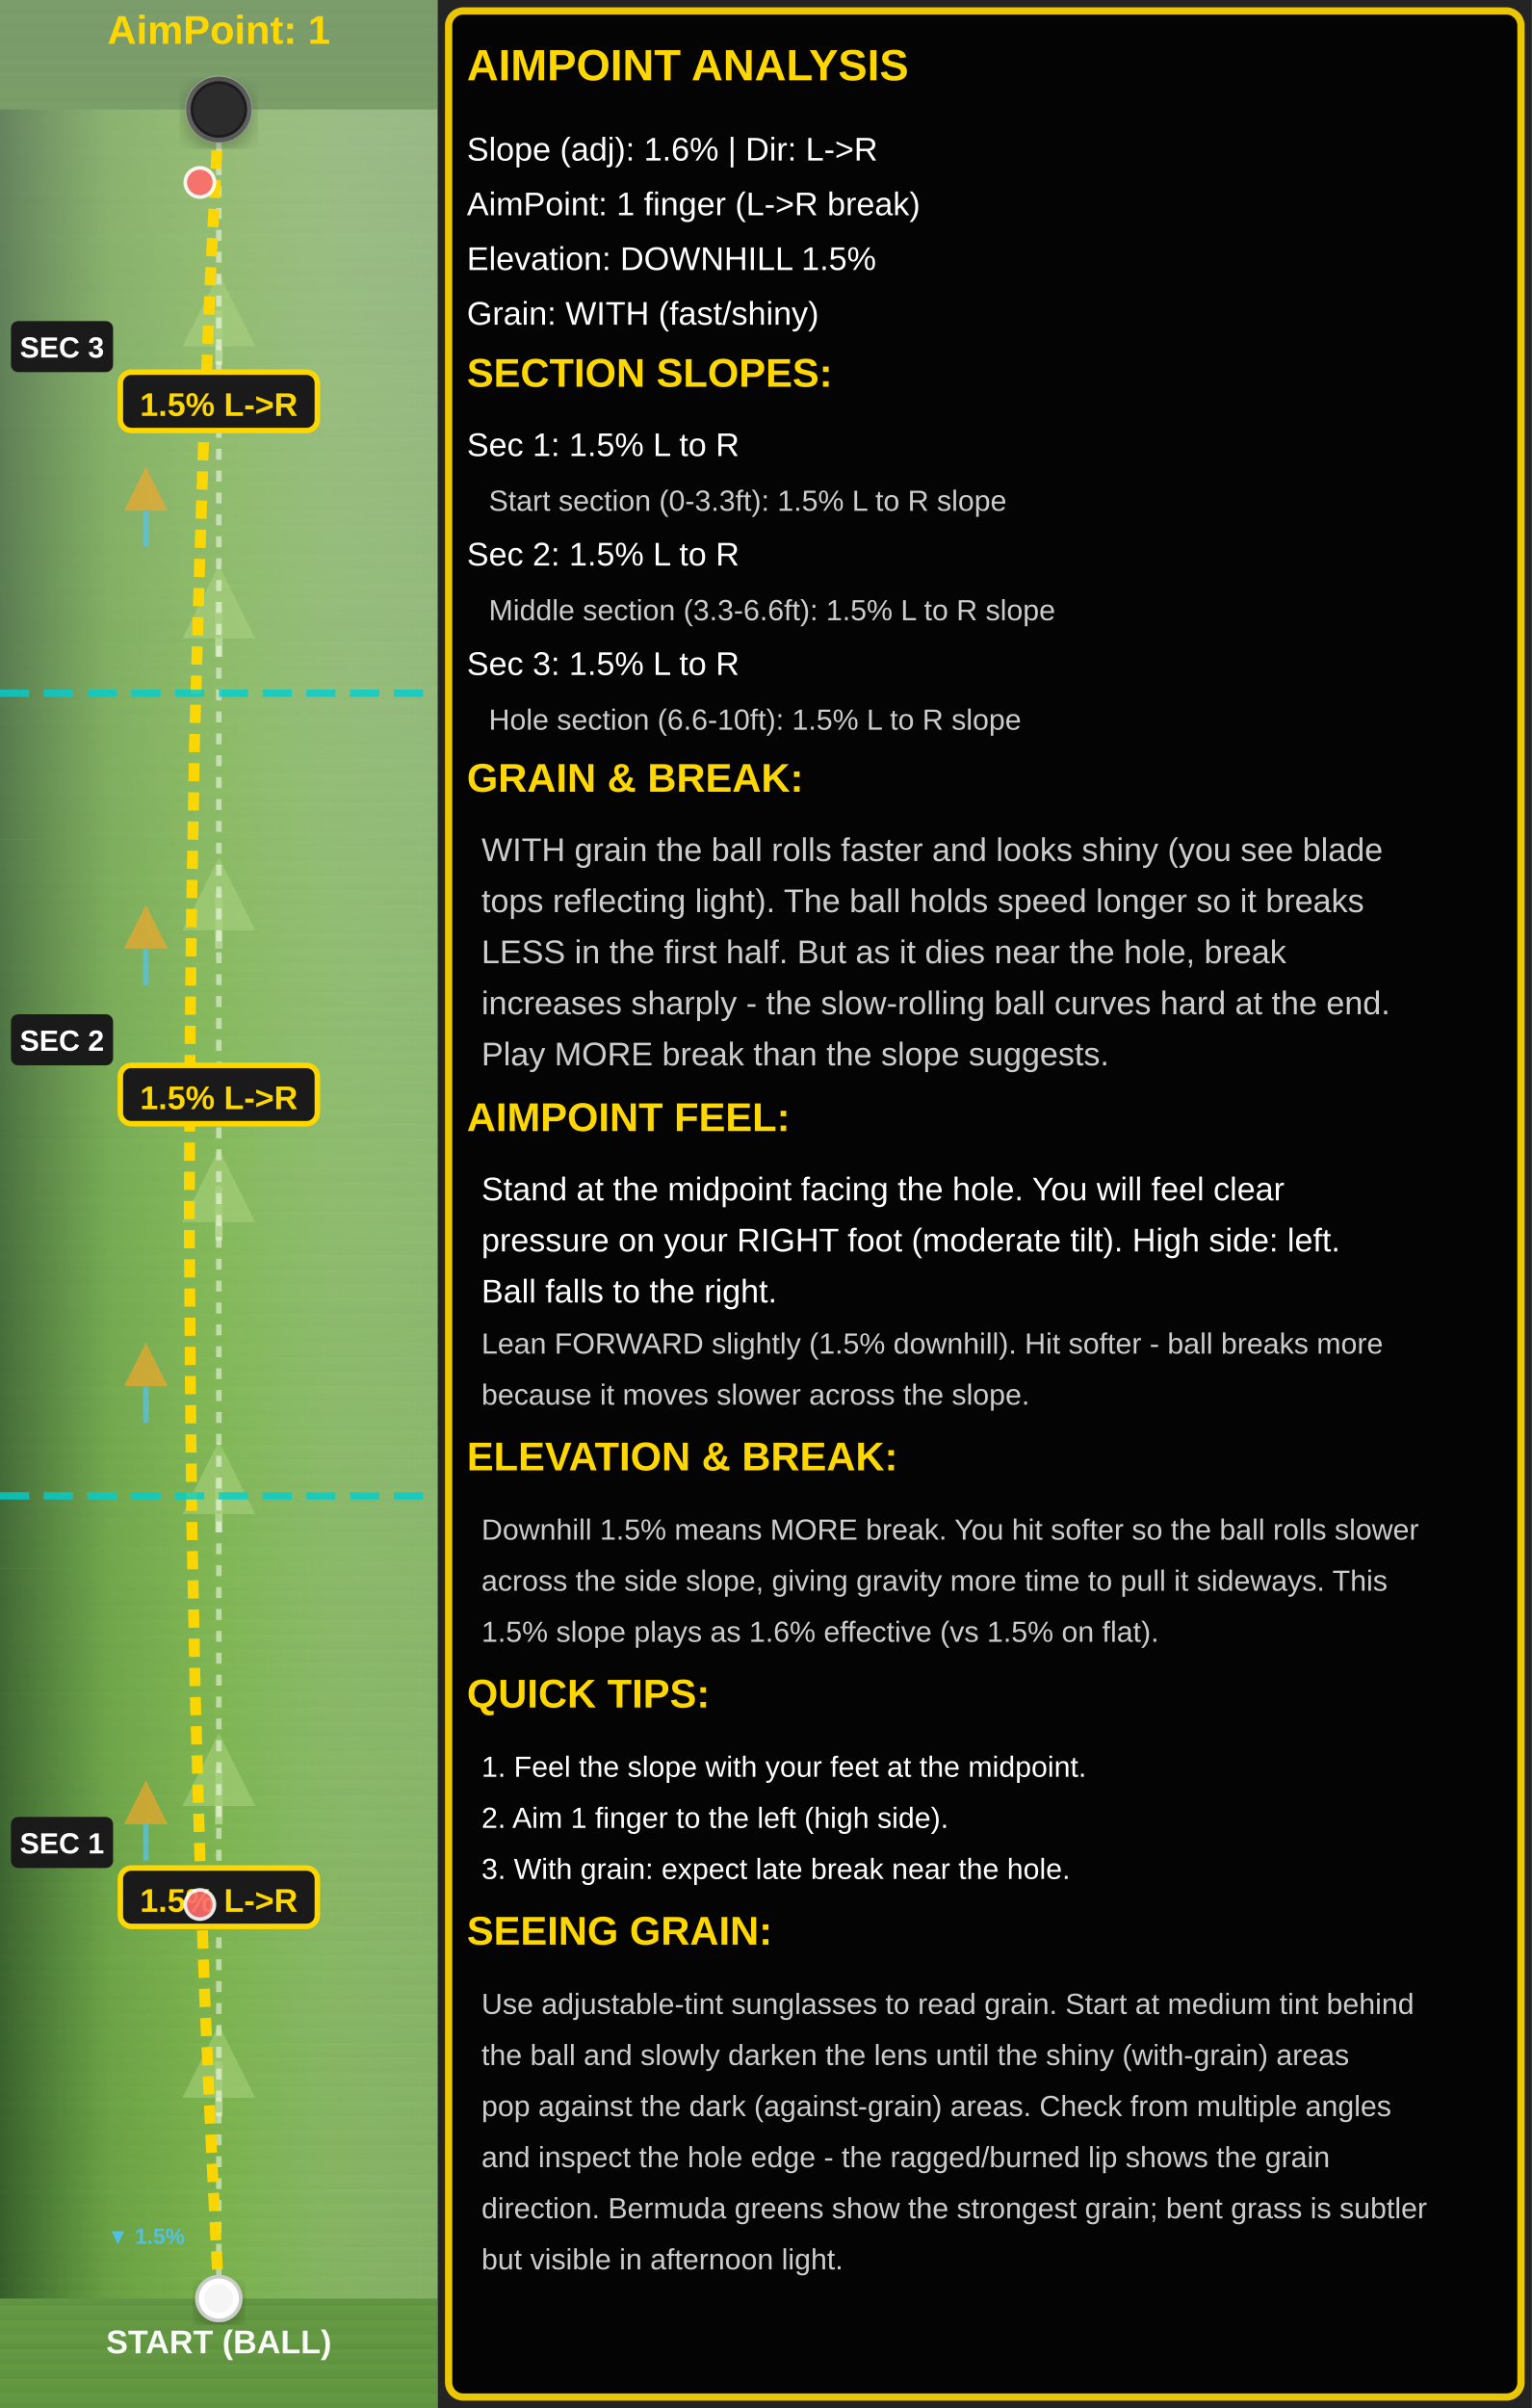
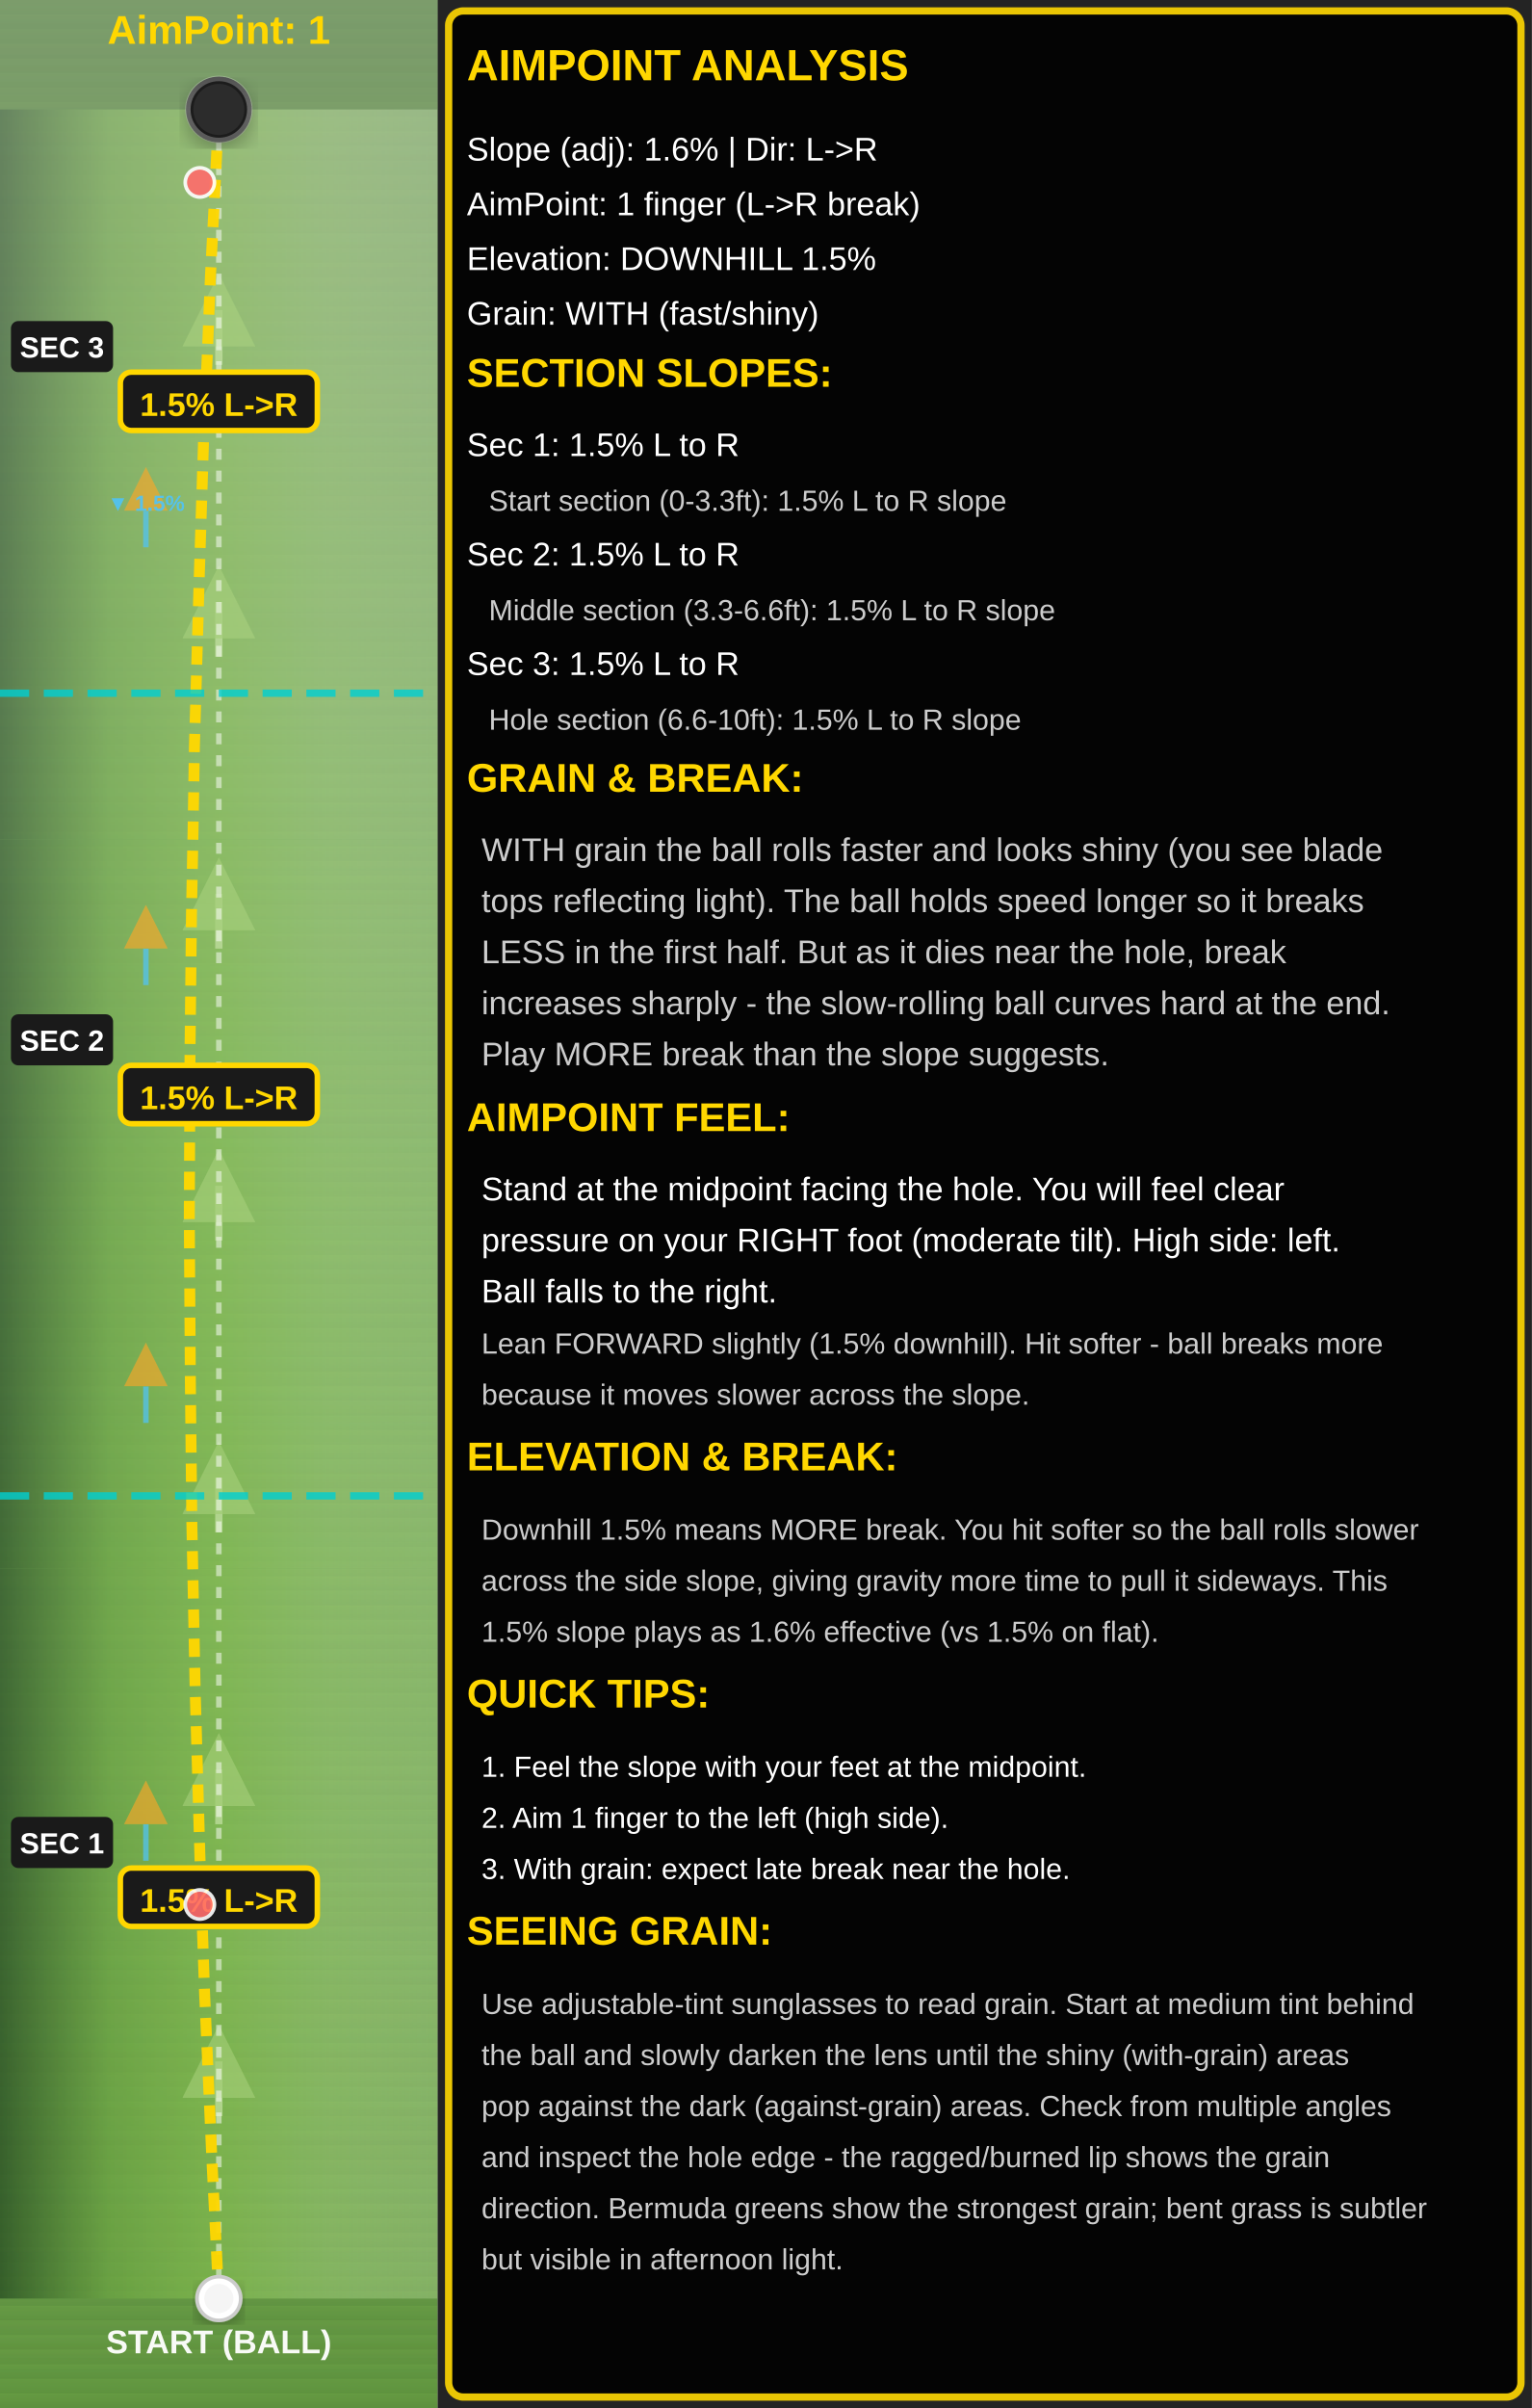
<svg xmlns="http://www.w3.org/2000/svg" width="420" height="660">
  <defs>
    <linearGradient id="baseGreen" x1="0%" y1="0%" x2="0%" y2="100%">
      <stop offset="0%" style="stop-color:#689F38;stop-opacity:1" />
      <stop offset="50%" style="stop-color:#558B2F;stop-opacity:1" />
      <stop offset="100%" style="stop-color:#4A7C27;stop-opacity:1" />
    </linearGradient>
    <linearGradient id="grainGradient" x1="0%" y1="0%" x2="0%" y2="100%">
      <stop offset="0%" style="stop-color:#E8F5E9;stop-opacity:0.6" />
      <stop offset="30%" style="stop-color:#C8E6C9;stop-opacity:0.5" />
      <stop offset="60%" style="stop-color:#A5D6A7;stop-opacity:0.35" />
      <stop offset="100%" style="stop-color:#81C784;stop-opacity:0.2" />
    </linearGradient>
    <linearGradient id="elevationGradient" x1="0%" y1="0%" x2="0%" y2="100%">
      <stop offset="0%" style="stop-color:#1B3D14;stop-opacity:0.75" />
      <stop offset="50%" style="stop-color:#689F38;stop-opacity:0.49" />
      <stop offset="100%" style="stop-color:#AED581;stop-opacity:0.22" />
    </linearGradient>
    <linearGradient id="breakGradientSec1" x1="0%" y1="0%" x2="100%" y2="0%">
      <stop offset="0%" style="stop-color:#1B3D14;stop-opacity:0.79" />
      <stop offset="25%" style="stop-color:#689F38;stop-opacity:0.682" />
      <stop offset="50%" style="stop-color:#8BC34A;stop-opacity:0.574" />
      <stop offset="75%" style="stop-color:#AED581;stop-opacity:0.466" />
      <stop offset="100%" style="stop-color:#C5E1A5;stop-opacity:0.358" />
    </linearGradient>
    <linearGradient id="breakGradientSec2" x1="0%" y1="0%" x2="100%" y2="0%">
      <stop offset="0%" style="stop-color:#1B3D14;stop-opacity:0.79" />
      <stop offset="25%" style="stop-color:#689F38;stop-opacity:0.682" />
      <stop offset="50%" style="stop-color:#8BC34A;stop-opacity:0.574" />
      <stop offset="75%" style="stop-color:#AED581;stop-opacity:0.466" />
      <stop offset="100%" style="stop-color:#C5E1A5;stop-opacity:0.358" />
    </linearGradient>
    <linearGradient id="breakGradientSec3" x1="0%" y1="0%" x2="100%" y2="0%">
      <stop offset="0%" style="stop-color:#1B3D14;stop-opacity:0.79" />
      <stop offset="25%" style="stop-color:#689F38;stop-opacity:0.682" />
      <stop offset="50%" style="stop-color:#8BC34A;stop-opacity:0.574" />
      <stop offset="75%" style="stop-color:#AED581;stop-opacity:0.466" />
      <stop offset="100%" style="stop-color:#C5E1A5;stop-opacity:0.358" />
    </linearGradient>
    <linearGradient id="holeGrainGradient" x1="50%" y1="0%" x2="50%" y2="100%">
      <stop offset="0%" style="stop-color:#FFFFFF;stop-opacity:0.3" />
      <stop offset="50%" style="stop-color:#CCCCCC;stop-opacity:0.5" />
      <stop offset="100%" style="stop-color:#999999;stop-opacity:0.6" />
    </linearGradient>
    <filter id="shadow">
      <feDropShadow dx="0" dy="2" stdDeviation="3" flood-opacity="0.3" />
    </filter>
    <marker id="arrowhead-grain" markerWidth="10" markerHeight="10" refX="5" refY="5" orient="auto">
      <polygon points="0,0 10,5 0,10" fill="#AED581" opacity="0.7" />
    </marker>
    <marker id="arrowhead-elev-up" markerWidth="8" markerHeight="8" refX="4" refY="8" orient="0">
      <polygon points="4,0 8,8 0,8" fill="#FFA726" opacity="0.85" />
    </marker>
    <marker id="arrowhead-elev-down" markerWidth="8" markerHeight="8" refX="4" refY="0" orient="0">
      <polygon points="0,0 8,0 4,8" fill="#4FC3F7" opacity="0.85" />
    </marker>
    <pattern id="grassTexture" x="0" y="0" width="4" height="4" patternUnits="userSpaceOnUse">
      <rect width="4" height="4" fill="url(#baseGreen)" opacity="0.95" />
      <line x1="0" y1="2" x2="4" y2="2" stroke="#5A9B3F" stroke-width="0.5" opacity="0.3" />
    </pattern>
  </defs>
  <rect width="120" height="660" fill="url(#baseGreen)" />
  <rect width="120" height="660" fill="url(#grassTexture)" opacity="0.3" />
  <rect width="120" height="660" fill="url(#elevationGradient)" opacity="0.7" />
  <rect x="0" y="430.0" width="120" height="200.0" fill="url(#breakGradientSec1)" opacity="1.0" />
  <rect x="0" y="230.0" width="120" height="200.0" fill="url(#breakGradientSec2)" opacity="1.0" />
  <rect x="0" y="30" width="120" height="200.0" fill="url(#breakGradientSec3)" opacity="1.0" />
  <rect width="120" height="660" fill="url(#grainGradient)" opacity="0.6" />
  <line x1="60.0" y1="100" x2="60.0" y2="85" stroke="#C5E1A5" stroke-width="2" opacity="0.7" marker-end="url(#arrowhead-grain)" />
  <line x1="60.0" y1="180" x2="60.0" y2="165" stroke="#C5E1A5" stroke-width="2" opacity="0.7" marker-end="url(#arrowhead-grain)" />
  <line x1="60.0" y1="260" x2="60.0" y2="245" stroke="#C5E1A5" stroke-width="2" opacity="0.7" marker-end="url(#arrowhead-grain)" />
  <line x1="60.0" y1="340" x2="60.0" y2="325" stroke="#C5E1A5" stroke-width="2" opacity="0.7" marker-end="url(#arrowhead-grain)" />
  <line x1="60.0" y1="420" x2="60.0" y2="405" stroke="#C5E1A5" stroke-width="2" opacity="0.7" marker-end="url(#arrowhead-grain)" />
  <line x1="60.0" y1="500" x2="60.0" y2="485" stroke="#C5E1A5" stroke-width="2" opacity="0.7" marker-end="url(#arrowhead-grain)" />
  <line x1="60.0" y1="580" x2="60.0" y2="565" stroke="#C5E1A5" stroke-width="2" opacity="0.7" marker-end="url(#arrowhead-grain)" />
  <line x1="40.0" y1="150" x2="40.0" y2="140" stroke="#4FC3F7" stroke-width="1.5" opacity="0.72" marker-end="url(#arrowhead-elev-up)" />
  <line x1="40.0" y1="270" x2="40.0" y2="260" stroke="#4FC3F7" stroke-width="1.5" opacity="0.72" marker-end="url(#arrowhead-elev-up)" />
  <line x1="40.0" y1="390" x2="40.0" y2="380" stroke="#4FC3F7" stroke-width="1.5" opacity="0.72" marker-end="url(#arrowhead-elev-up)" />
  <line x1="40.0" y1="510" x2="40.0" y2="500" stroke="#4FC3F7" stroke-width="1.5" opacity="0.72" marker-end="url(#arrowhead-elev-up)" />
-   <text x="40.0" y="615" font-family="Arial, sans-serif" font-size="6" fill="#4FC3F7" text-anchor="middle" font-weight="bold" opacity="0.9">▼ 1.5%</text>
+   <text x="40.0" y="140" font-family="Arial, sans-serif" font-size="6" fill="#4FC3F7" text-anchor="middle" font-weight="bold" opacity="0.9">▼ 1.5%</text>
  <line x1="60.0" y1="630" x2="60.0" y2="30.0" stroke="#FFFFFF" stroke-width="1.5" stroke-dasharray="3,3" opacity="0.5" />
  <path d="M 60.0 630.0 C 59.4 617.5, 58.7 604.6, 58.1 592.0 C 57.4 577.0, 56.8 561.5, 56.1 546.5 C 55.7 533.9, 55.2 521.0, 54.8 508.5 C 54.4 493.4, 53.9 477.9, 53.5 462.9 C 53.2 447.9, 52.9 432.4, 52.6 417.3 C 52.5 404.8, 52.3 391.9, 52.2 379.4 C 52.1 364.3, 52.0 348.8, 51.9 333.8 C 52.0 318.8, 52.0 303.3, 52.1 288.2 C 52.2 275.7, 52.4 262.8, 52.5 250.3 C 52.8 235.2, 53.1 219.7, 53.3 204.7 C 53.7 189.6, 54.2 174.2, 54.6 159.1 C 55.0 146.6, 55.4 133.7, 55.8 121.1 C 56.5 106.1, 57.1 90.6, 57.7 75.6 C 58.5 60.5, 59.3 45.0, 60.0 30.0" stroke="#FFD700" stroke-width="3" fill="none" stroke-dasharray="5,3" opacity="0.95" />
  <line x1="0" y1="410.0" x2="120" y2="410.0" stroke="#00CED1" stroke-width="2" opacity="0.8" stroke-dasharray="8,4" />
  <line x1="0" y1="190.0" x2="120" y2="190.0" stroke="#00CED1" stroke-width="2" opacity="0.8" stroke-dasharray="8,4" />
  <rect x="3" y="498.0" width="28" height="14" fill="#1A1A1A" rx="2" />
  <text x="17" y="508.0" font-family="Arial, sans-serif" font-size="8" fill="#FFFFFF" text-anchor="middle" font-weight="bold">SEC 1</text>
  <rect x="33.0" y="512.0" width="54" height="16" fill="#1A1A1A" rx="3" stroke="#FFD700" stroke-width="1.5" />
  <text x="60.0" y="524.0" font-family="Arial, sans-serif" font-size="9" fill="#FFD700" text-anchor="middle" font-weight="bold">1.5% L-&gt;R</text>
  <rect x="3" y="278.0" width="28" height="14" fill="#1A1A1A" rx="2" />
  <text x="17" y="288.0" font-family="Arial, sans-serif" font-size="8" fill="#FFFFFF" text-anchor="middle" font-weight="bold">SEC 2</text>
  <rect x="33.0" y="292.0" width="54" height="16" fill="#1A1A1A" rx="3" stroke="#FFD700" stroke-width="1.5" />
  <text x="60.0" y="304.0" font-family="Arial, sans-serif" font-size="9" fill="#FFD700" text-anchor="middle" font-weight="bold">1.5% L-&gt;R</text>
  <rect x="3" y="88.0" width="28" height="14" fill="#1A1A1A" rx="2" />
  <text x="17" y="98.0" font-family="Arial, sans-serif" font-size="8" fill="#FFFFFF" text-anchor="middle" font-weight="bold">SEC 3</text>
  <rect x="33.0" y="102.0" width="54" height="16" fill="#1A1A1A" rx="3" stroke="#FFD700" stroke-width="1.5" />
  <text x="60.0" y="114.0" font-family="Arial, sans-serif" font-size="9" fill="#FFD700" text-anchor="middle" font-weight="bold">1.5% L-&gt;R</text>
  <circle cx="54.791" cy="522" r="4" fill="#FF6B6B" opacity="0.9" stroke="#FFFFFF" stroke-width="1" />
  <circle cx="54.791" cy="50" r="4" fill="#FF6B6B" opacity="0.9" stroke="#FFFFFF" stroke-width="1" />
  <text x="60.0" y="12" font-family="Arial, sans-serif" font-size="11" fill="#FFD700" text-anchor="middle" font-weight="bold">AimPoint: 1</text>
  <circle cx="60.0" cy="30.0" r="9" fill="#1A1A1A" filter="url(#shadow)" />
  <circle cx="60.0" cy="30.0" r="7" fill="#2C2C2C" />
  <circle cx="60.0" cy="30.0" r="8.5" fill="none" stroke="url(#holeGrainGradient)" stroke-width="1.5" opacity="0.8" />
  <circle cx="60.0" cy="630" r="6" fill="#FFFFFF" stroke="#CCCCCC" stroke-width="1" filter="url(#shadow)" />
  <circle cx="60.0" cy="630" r="4" fill="#F5F5F5" />
  <text x="60.0" y="645" font-family="Arial, sans-serif" font-size="9" fill="#FFFFFF" text-anchor="middle" font-weight="bold" opacity="0.95">START (BALL)</text>
  <rect x="120" y="0" width="300" height="660" fill="#1A1A1A" opacity="0.95" />
  <rect x="123" y="3" width="294" height="654" fill="#000000" opacity="0.9" rx="4" stroke="#FFD700" stroke-width="2" />
  <text x="128" y="22" font-family="Arial, sans-serif" font-size="12" fill="#FFD700" font-weight="bold">AIMPOINT ANALYSIS</text>
  <text x="128" y="44" font-family="Arial, sans-serif" font-size="9" fill="#FFFFFF">Slope (adj): 1.6%  |  Dir: L-&gt;R</text>
  <text x="128" y="59" font-family="Arial, sans-serif" font-size="9" fill="#FFFFFF">AimPoint: 1 finger (L-&gt;R break)</text>
  <text x="128" y="74" font-family="Arial, sans-serif" font-size="9" fill="#FFFFFF">Elevation: DOWNHILL 1.5%</text>
  <text x="128" y="89" font-family="Arial, sans-serif" font-size="9" fill="#FFFFFF">Grain: WITH (fast/shiny)</text>
  <text x="128" y="106" font-family="Arial, sans-serif" font-size="11" fill="#FFD700" font-weight="bold">SECTION SLOPES:</text>
  <text x="128" y="125" font-family="Arial, sans-serif" font-size="9" fill="#FFFFFF">Sec 1: 1.5% L to R</text>
  <text x="134" y="140" font-family="Arial, sans-serif" font-size="8" fill="#CCCCCC">Start section (0-3.3ft): 1.5% L to R slope</text>
  <text x="128" y="155" font-family="Arial, sans-serif" font-size="9" fill="#FFFFFF">Sec 2: 1.5% L to R</text>
  <text x="134" y="170" font-family="Arial, sans-serif" font-size="8" fill="#CCCCCC">Middle section (3.3-6.6ft): 1.5% L to R slope</text>
  <text x="128" y="185" font-family="Arial, sans-serif" font-size="9" fill="#FFFFFF">Sec 3: 1.5% L to R</text>
  <text x="134" y="200" font-family="Arial, sans-serif" font-size="8" fill="#CCCCCC">Hole section (6.6-10ft): 1.5% L to R slope</text>
  <text x="128" y="217" font-family="Arial, sans-serif" font-size="11" fill="#FFD700" font-weight="bold">GRAIN &amp; BREAK:</text>
  <text x="132" y="236" font-family="Arial, sans-serif" font-size="9" fill="#CCCCCC">WITH grain the ball rolls faster and looks shiny (you see blade</text>
  <text x="132" y="250" font-family="Arial, sans-serif" font-size="9" fill="#CCCCCC">tops reflecting light). The ball holds speed longer so it breaks</text>
  <text x="132" y="264" font-family="Arial, sans-serif" font-size="9" fill="#CCCCCC">LESS in the first half. But as it dies near the hole, break</text>
  <text x="132" y="278" font-family="Arial, sans-serif" font-size="9" fill="#CCCCCC">increases sharply - the slow-rolling ball curves hard at the end.</text>
  <text x="132" y="292" font-family="Arial, sans-serif" font-size="9" fill="#CCCCCC">Play MORE break than the slope suggests.</text>
  <text x="128" y="310" font-family="Arial, sans-serif" font-size="11" fill="#FFD700" font-weight="bold">AIMPOINT FEEL:</text>
  <text x="132" y="329" font-family="Arial, sans-serif" font-size="9" fill="#FFFFFF">Stand at the midpoint facing the hole. You will feel clear</text>
  <text x="132" y="343" font-family="Arial, sans-serif" font-size="9" fill="#FFFFFF">pressure on your RIGHT foot (moderate tilt). High side: left.</text>
  <text x="132" y="357" font-family="Arial, sans-serif" font-size="9" fill="#FFFFFF">Ball falls to the right.</text>
  <text x="132" y="371" font-family="Arial, sans-serif" font-size="8" fill="#CCCCCC">Lean FORWARD slightly (1.5% downhill). Hit softer - ball breaks more</text>
  <text x="132" y="385" font-family="Arial, sans-serif" font-size="8" fill="#CCCCCC">because it moves slower across the slope.</text>
  <text x="128" y="403" font-family="Arial, sans-serif" font-size="11" fill="#FFD700" font-weight="bold">ELEVATION &amp; BREAK:</text>
  <text x="132" y="422" font-family="Arial, sans-serif" font-size="8" fill="#CCCCCC">Downhill 1.5% means MORE break. You hit softer so the ball rolls slower</text>
  <text x="132" y="436" font-family="Arial, sans-serif" font-size="8" fill="#CCCCCC">across the side slope, giving gravity more time to pull it sideways. This</text>
  <text x="132" y="450" font-family="Arial, sans-serif" font-size="8" fill="#CCCCCC">1.5% slope plays as 1.6% effective (vs 1.5% on flat).</text>
  <text x="128" y="468" font-family="Arial, sans-serif" font-size="11" fill="#FFD700" font-weight="bold">QUICK TIPS:</text>
  <text x="132" y="487" font-family="Arial, sans-serif" font-size="8" fill="#FFFFFF">1. Feel the slope with your feet at the midpoint.</text>
  <text x="132" y="501" font-family="Arial, sans-serif" font-size="8" fill="#FFFFFF">2. Aim 1 finger to the left (high side).</text>
  <text x="132" y="515" font-family="Arial, sans-serif" font-size="8" fill="#FFFFFF">3. With grain: expect late break near the hole.</text>
  <text x="128" y="533" font-family="Arial, sans-serif" font-size="11" fill="#FFD700" font-weight="bold">SEEING GRAIN:</text>
  <text x="132" y="552" font-family="Arial, sans-serif" font-size="8" fill="#CCCCCC">Use adjustable-tint sunglasses to read grain. Start at medium tint behind</text>
  <text x="132" y="566" font-family="Arial, sans-serif" font-size="8" fill="#CCCCCC">the ball and slowly darken the lens until the shiny (with-grain) areas</text>
  <text x="132" y="580" font-family="Arial, sans-serif" font-size="8" fill="#CCCCCC">pop against the dark (against-grain) areas. Check from multiple angles</text>
  <text x="132" y="594" font-family="Arial, sans-serif" font-size="8" fill="#CCCCCC">and inspect the hole edge - the ragged/burned lip shows the grain</text>
  <text x="132" y="608" font-family="Arial, sans-serif" font-size="8" fill="#CCCCCC">direction. Bermuda greens show the strongest grain; bent grass is subtler</text>
  <text x="132" y="622" font-family="Arial, sans-serif" font-size="8" fill="#CCCCCC">but visible in afternoon light.</text>
</svg>
